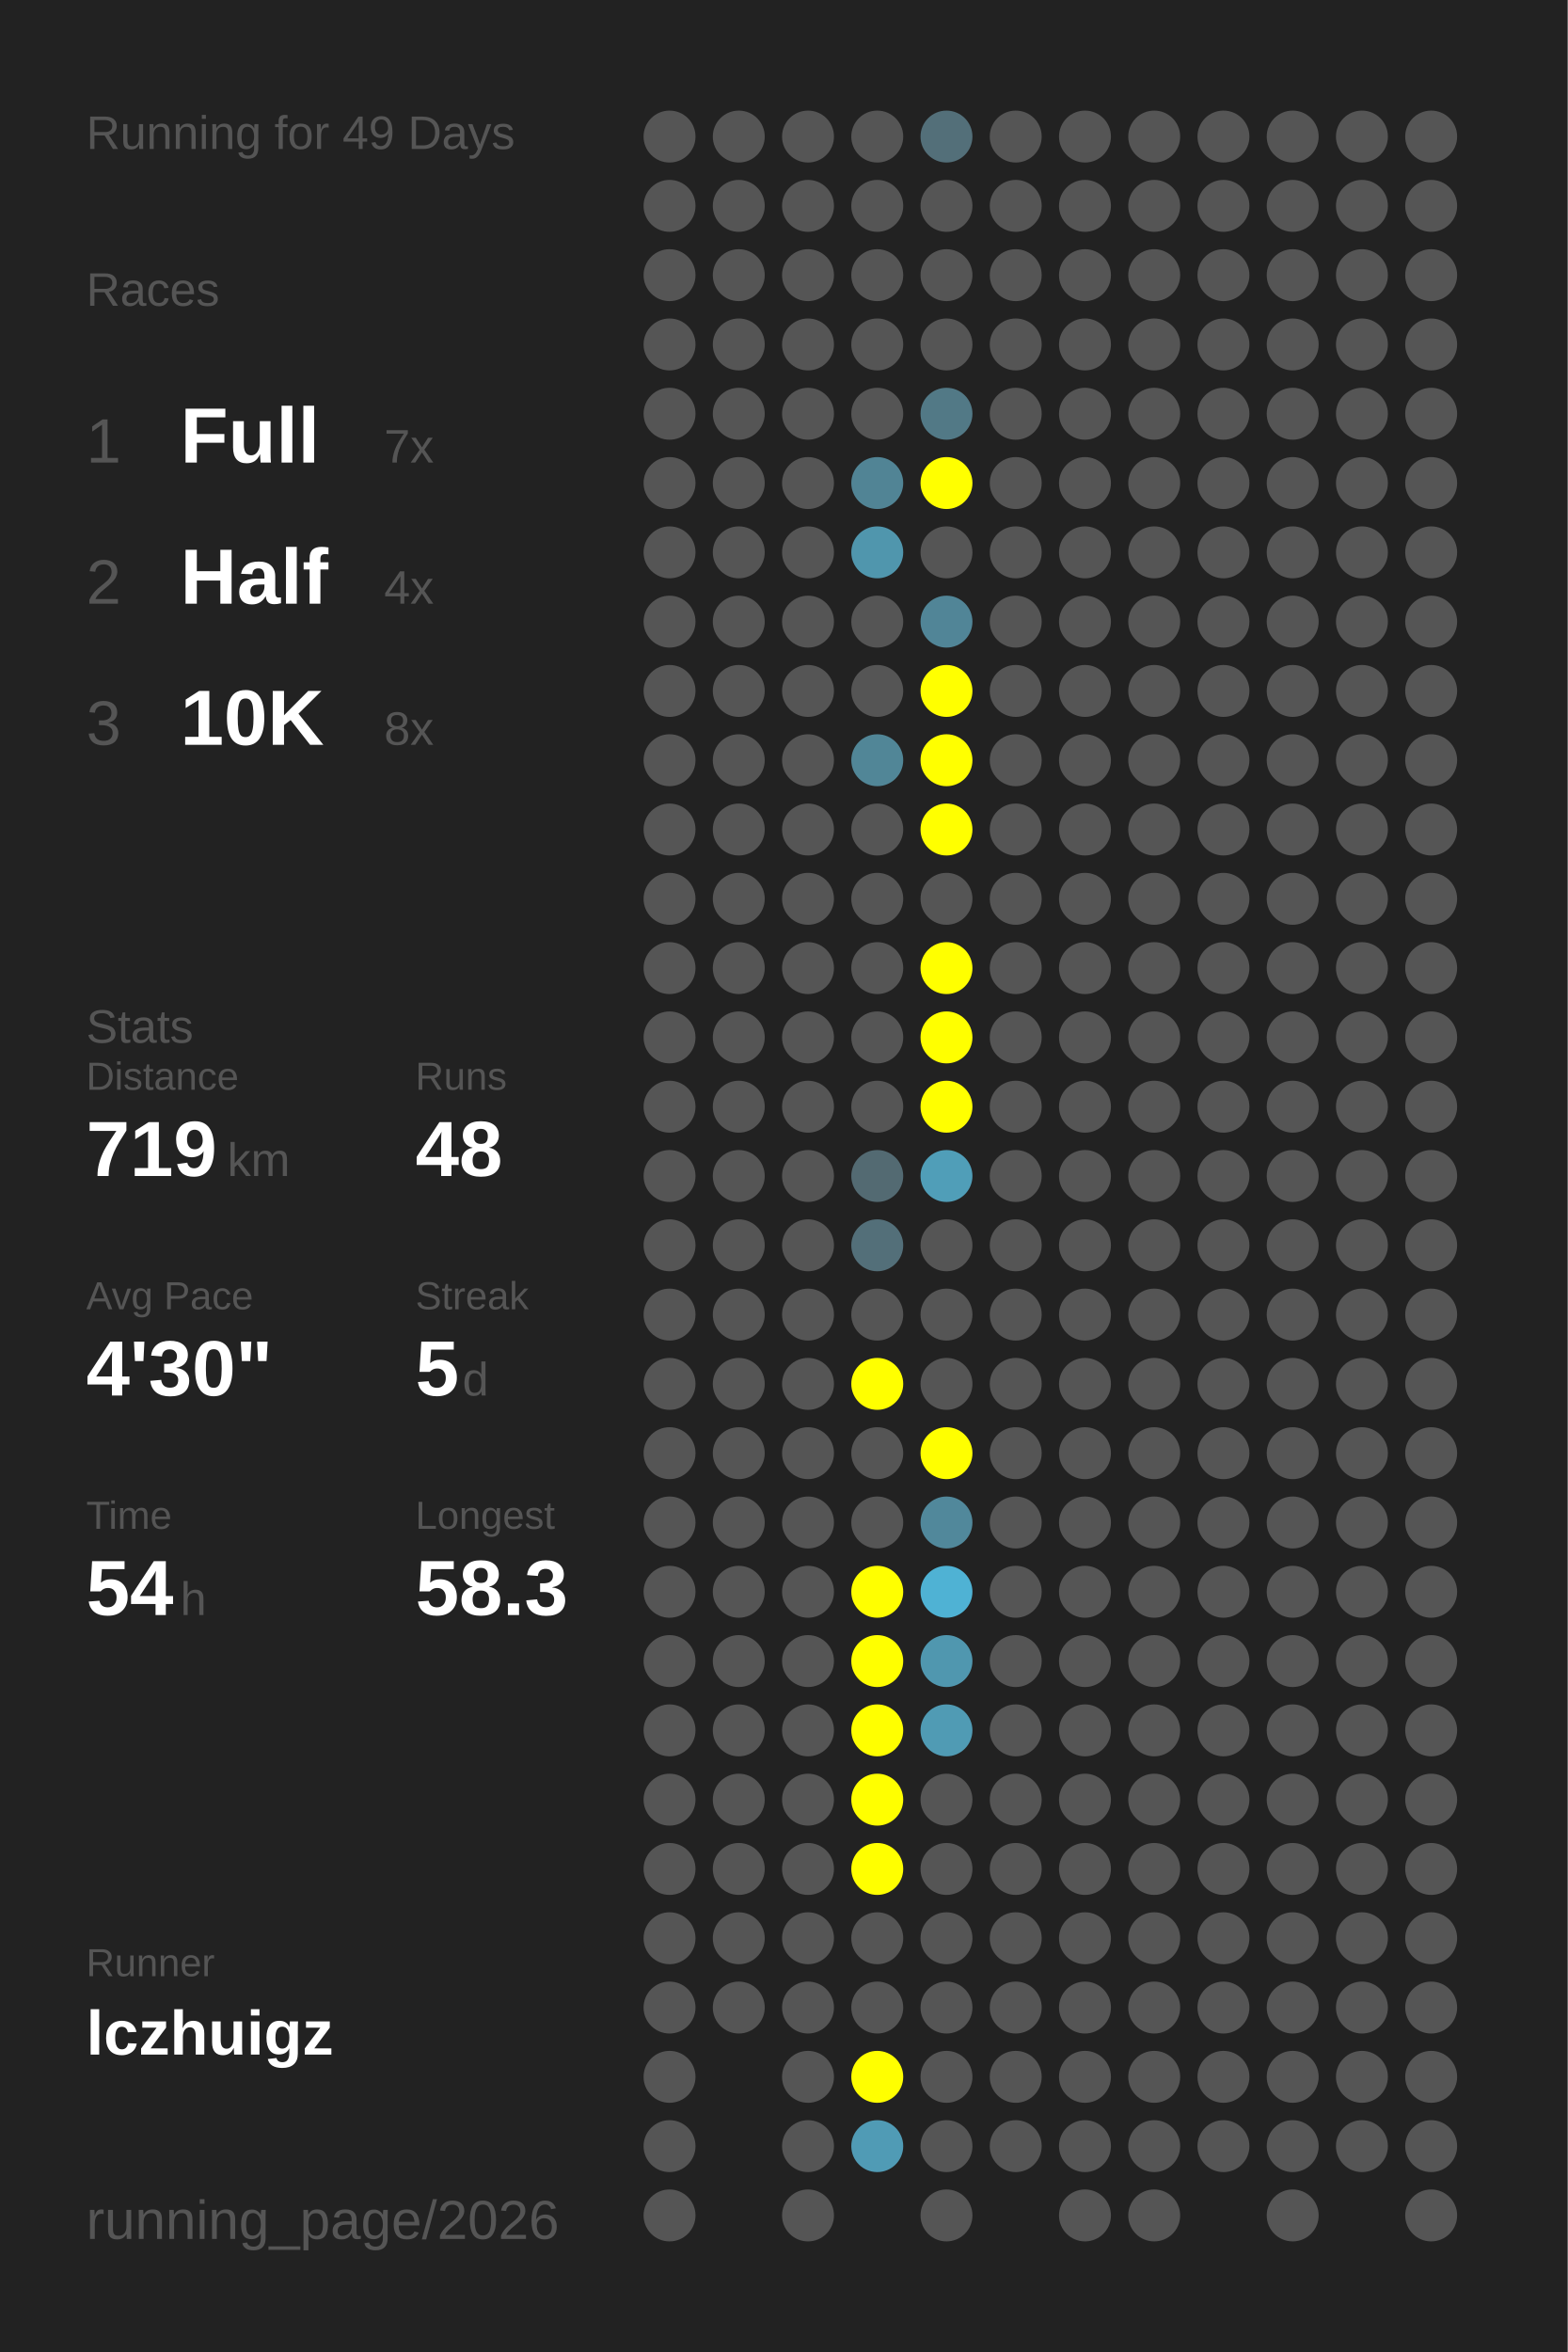
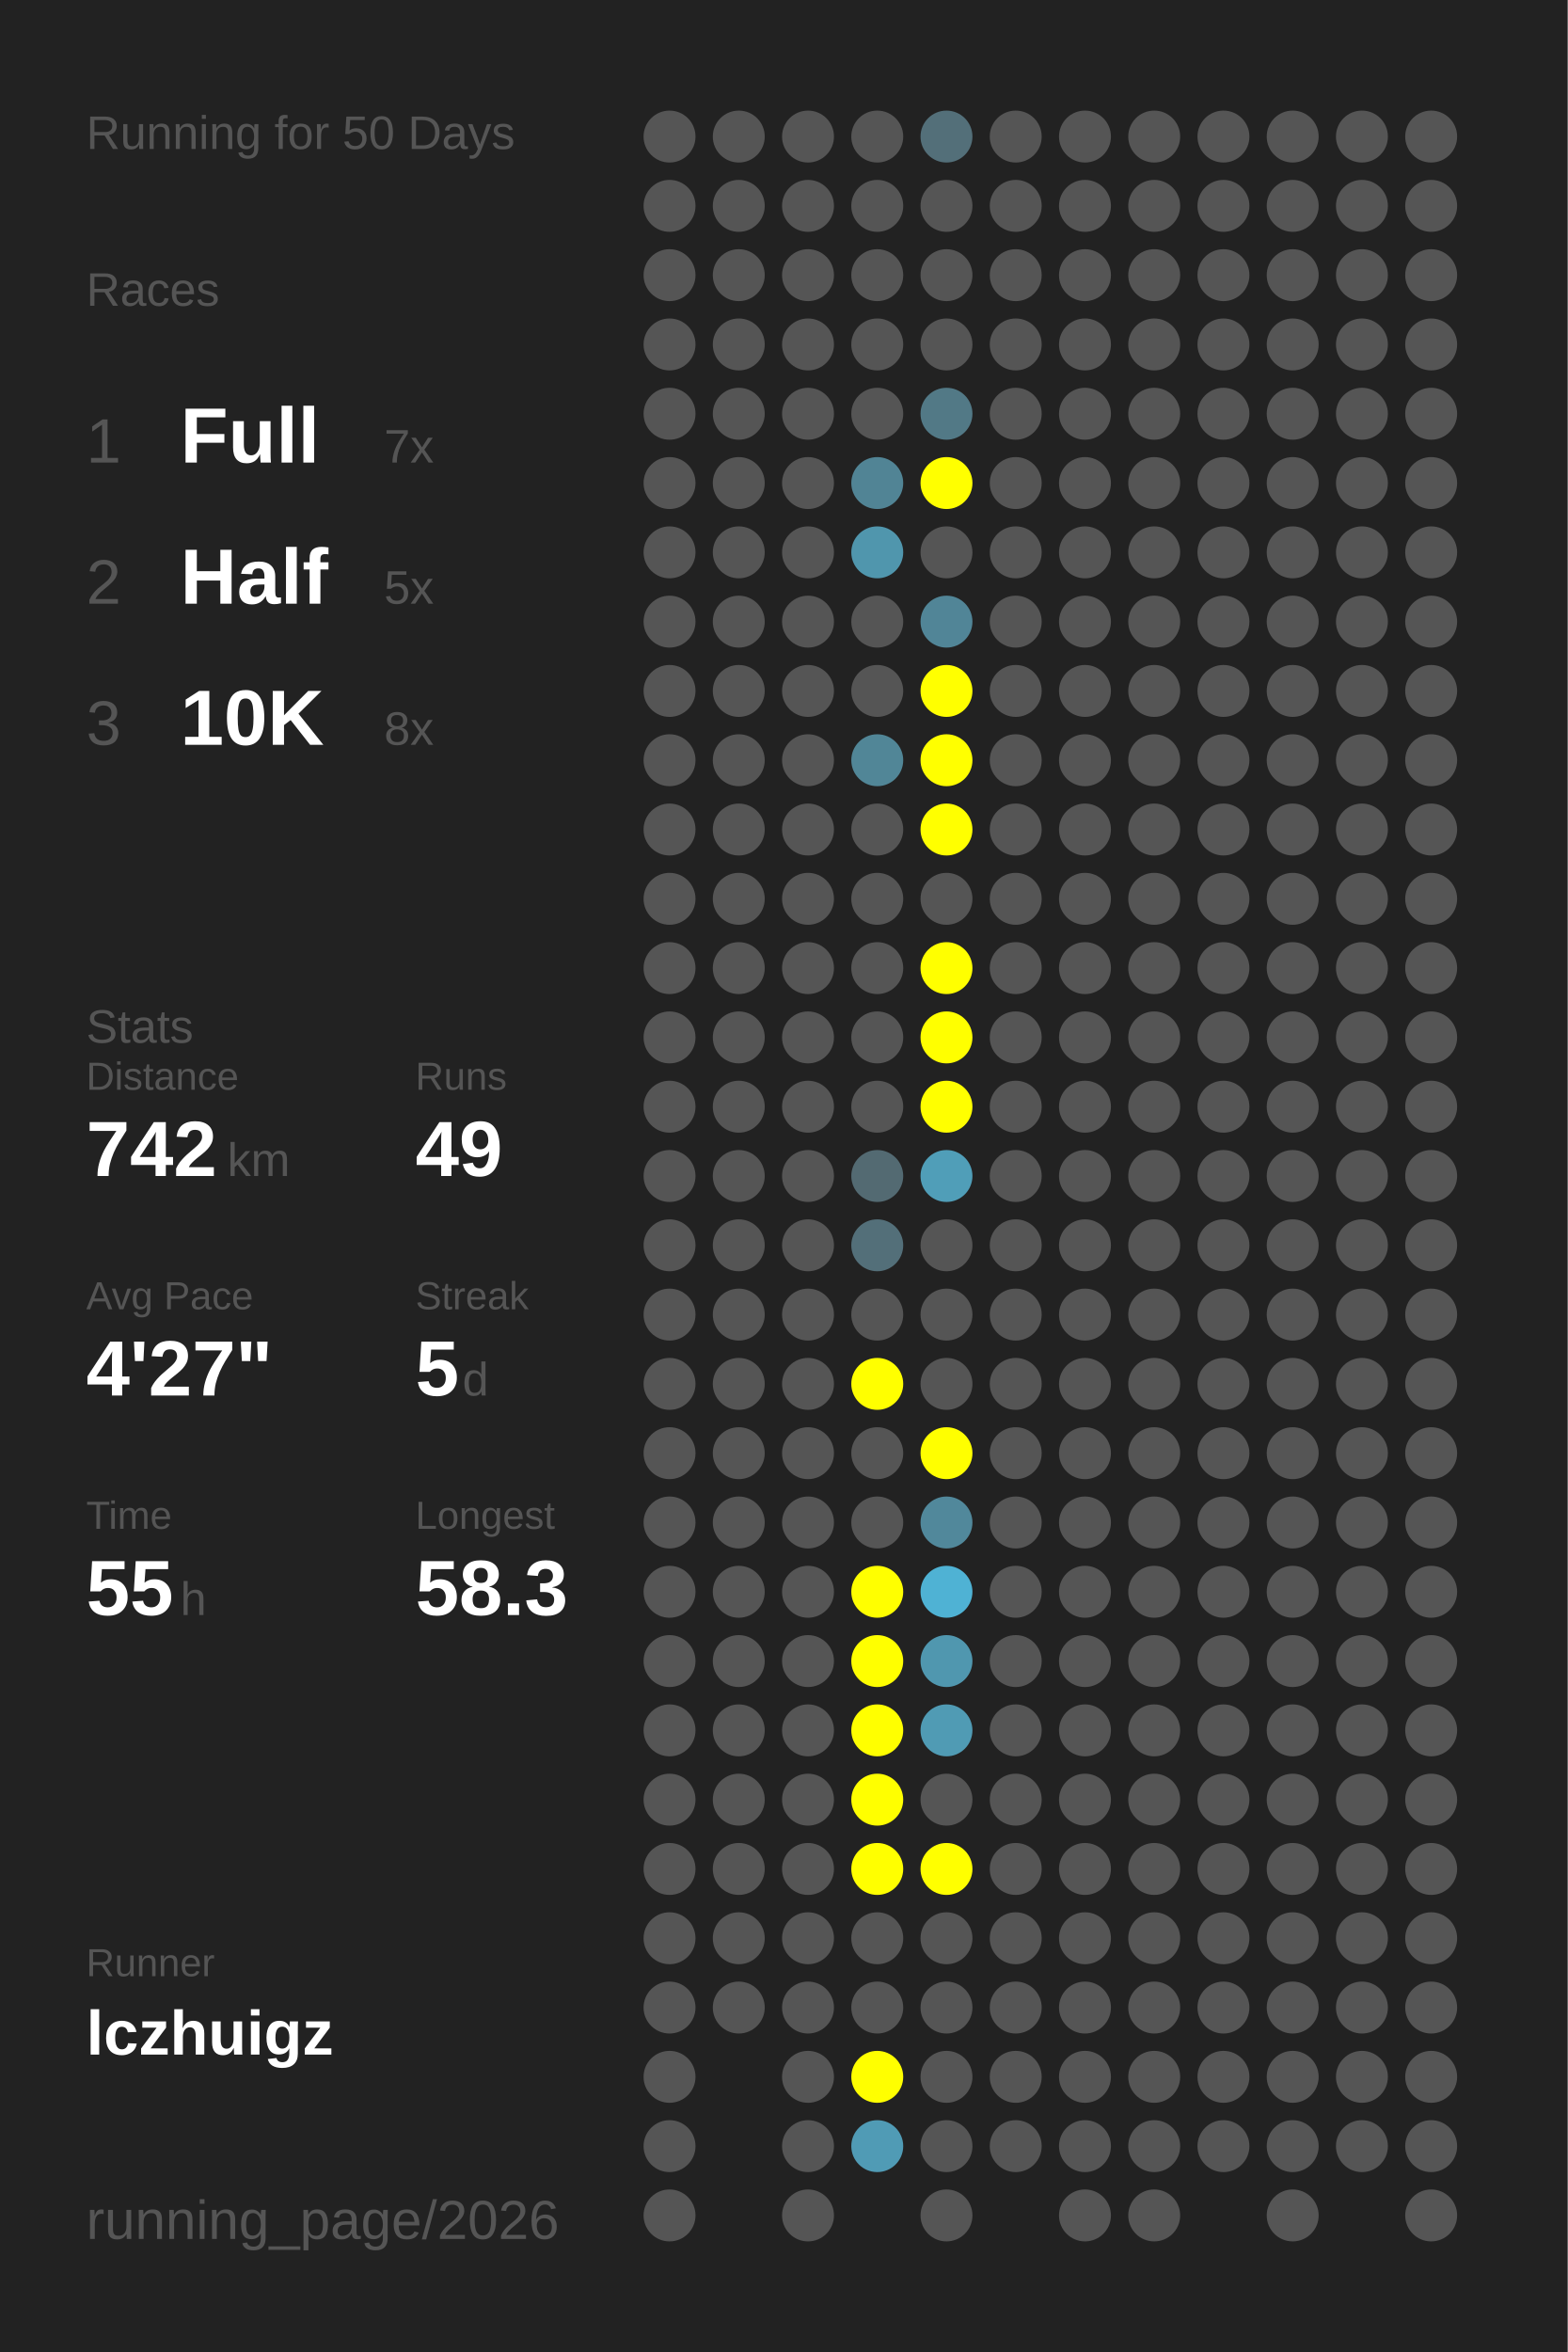
<svg xmlns="http://www.w3.org/2000/svg" baseProfile="full" height="300mm" version="1.1" viewBox="0,0,200,300" width="200mm">
  <defs />
  <rect fill="#222222" height="300" width="200" x="0" y="0" />
-   <text fill="#555555" style="font-size:6px; font-family:Arial;" x="11" y="19">Running for 49 Days</text>
+   <text fill="#555555" style="font-size:6px; font-family:Arial;" x="11" y="19">Running for 50 Days</text>
  <text fill="#555555" style="font-size:6px; font-family:Arial;" x="11" y="39">Races</text>
  <text fill="#555555" style="font-size:8px; font-family:Arial;" x="11" y="59">1</text>
  <text fill="#FFFFFF" style="font-size:10px; font-family:Arial; font-weight:bold;" x="23" y="59">Full</text>
  <text fill="#555555" style="font-size:6px; font-family:Arial;" x="49" y="59">7x</text>
  <text fill="#555555" style="font-size:8px; font-family:Arial;" x="11" y="77">2</text>
  <text fill="#FFFFFF" style="font-size:10px; font-family:Arial; font-weight:bold;" x="23" y="77">Half</text>
-   <text fill="#555555" style="font-size:6px; font-family:Arial;" x="49" y="77">4x</text>
+   <text fill="#555555" style="font-size:6px; font-family:Arial;" x="49" y="77">5x</text>
  <text fill="#555555" style="font-size:8px; font-family:Arial;" x="11" y="95">3</text>
  <text fill="#FFFFFF" style="font-size:10px; font-family:Arial; font-weight:bold;" x="23" y="95">10K</text>
  <text fill="#555555" style="font-size:6px; font-family:Arial;" x="49" y="95">8x</text>
  <text fill="#555555" style="font-size:6px; font-family:Arial;" x="11" y="133">Stats</text>
  <text fill="#555555" style="font-size:5px; font-family:Arial;" x="11" y="139">Distance</text>
-   <text fill="#FFFFFF" style="font-size:10px; font-family:Arial; font-weight:bold;" x="11" y="150">719</text>
+   <text fill="#FFFFFF" style="font-size:10px; font-family:Arial; font-weight:bold;" x="11" y="150">742</text>
  <text fill="#555555" style="font-size:6px; font-family:Arial;" x="29" y="150">km</text>
  <text fill="#555555" style="font-size:5px; font-family:Arial;" x="53" y="139">Runs</text>
-   <text fill="#FFFFFF" style="font-size:10px; font-family:Arial; font-weight:bold;" x="53" y="150">48</text>
+   <text fill="#FFFFFF" style="font-size:10px; font-family:Arial; font-weight:bold;" x="53" y="150">49</text>
  <text fill="#555555" style="font-size:5px; font-family:Arial;" x="11" y="167">Avg Pace</text>
-   <text fill="#FFFFFF" style="font-size:10px; font-family:Arial; font-weight:bold;" x="11" y="178">4'30"</text>
+   <text fill="#FFFFFF" style="font-size:10px; font-family:Arial; font-weight:bold;" x="11" y="178">4'27"</text>
  <text fill="#555555" style="font-size:5px; font-family:Arial;" x="53" y="167">Streak</text>
  <text fill="#FFFFFF" style="font-size:10px; font-family:Arial; font-weight:bold;" x="53" y="178">5</text>
  <text fill="#555555" style="font-size:6px; font-family:Arial;" x="59" y="178">d</text>
  <text fill="#555555" style="font-size:5px; font-family:Arial;" x="11" y="195">Time</text>
-   <text fill="#FFFFFF" style="font-size:10px; font-family:Arial; font-weight:bold;" x="11" y="206">54</text>
+   <text fill="#FFFFFF" style="font-size:10px; font-family:Arial; font-weight:bold;" x="11" y="206">55</text>
  <text fill="#555555" style="font-size:6px; font-family:Arial;" x="23" y="206">h</text>
  <text fill="#555555" style="font-size:5px; font-family:Arial;" x="53" y="195">Longest</text>
  <text fill="#FFFFFF" style="font-size:10px; font-family:Arial; font-weight:bold;" x="53" y="206">58.3</text>
  <text fill="#555555" style="font-size:5px; font-family:Arial;" x="11" y="252.065">Runner</text>
  <text fill="#FFFFFF" style="font-size:8px; font-family:Arial; font-weight:bold;" x="11" y="262.065">lczhuigz</text>
  <text fill="#555555" style="font-size:7px; font-family:Arial;" x="11" y="285.581">running_page/2026</text>
  <circle cx="85.417" cy="17.419" fill="#555555" r="3.312" />
  <circle cx="85.417" cy="26.258" fill="#555555" r="3.312" />
  <circle cx="85.417" cy="35.097" fill="#555555" r="3.312" />
  <circle cx="85.417" cy="43.935" fill="#555555" r="3.312" />
  <circle cx="85.417" cy="52.774" fill="#555555" r="3.312" />
  <circle cx="85.417" cy="61.613" fill="#555555" r="3.312" />
  <circle cx="85.417" cy="70.452" fill="#555555" r="3.312" />
  <circle cx="85.417" cy="79.29" fill="#555555" r="3.312" />
  <circle cx="85.417" cy="88.129" fill="#555555" r="3.312" />
  <circle cx="85.417" cy="96.968" fill="#555555" r="3.312" />
  <circle cx="85.417" cy="105.806" fill="#555555" r="3.312" />
  <circle cx="85.417" cy="114.645" fill="#555555" r="3.312" />
  <circle cx="85.417" cy="123.484" fill="#555555" r="3.312" />
  <circle cx="85.417" cy="132.323" fill="#555555" r="3.312" />
  <circle cx="85.417" cy="141.161" fill="#555555" r="3.312" />
  <circle cx="85.417" cy="150" fill="#555555" r="3.312" />
  <circle cx="85.417" cy="158.839" fill="#555555" r="3.312" />
  <circle cx="85.417" cy="167.677" fill="#555555" r="3.312" />
  <circle cx="85.417" cy="176.516" fill="#555555" r="3.312" />
  <circle cx="85.417" cy="185.355" fill="#555555" r="3.312" />
  <circle cx="85.417" cy="194.194" fill="#555555" r="3.312" />
  <circle cx="85.417" cy="203.032" fill="#555555" r="3.312" />
  <circle cx="85.417" cy="211.871" fill="#555555" r="3.312" />
  <circle cx="85.417" cy="220.71" fill="#555555" r="3.312" />
  <circle cx="85.417" cy="229.548" fill="#555555" r="3.312" />
  <circle cx="85.417" cy="238.387" fill="#555555" r="3.312" />
  <circle cx="85.417" cy="247.226" fill="#555555" r="3.312" />
  <circle cx="85.417" cy="256.065" fill="#555555" r="3.312" />
  <circle cx="85.417" cy="264.903" fill="#555555" r="3.312" />
  <circle cx="85.417" cy="273.742" fill="#555555" r="3.312" />
  <circle cx="85.417" cy="282.581" fill="#555555" r="3.312" />
  <circle cx="94.25" cy="17.419" fill="#555555" r="3.312" />
  <circle cx="94.25" cy="26.258" fill="#555555" r="3.312" />
  <circle cx="94.25" cy="35.097" fill="#555555" r="3.312" />
  <circle cx="94.25" cy="43.935" fill="#555555" r="3.312" />
  <circle cx="94.25" cy="52.774" fill="#555555" r="3.312" />
  <circle cx="94.25" cy="61.613" fill="#555555" r="3.312" />
  <circle cx="94.25" cy="70.452" fill="#555555" r="3.312" />
  <circle cx="94.25" cy="79.29" fill="#555555" r="3.312" />
  <circle cx="94.25" cy="88.129" fill="#555555" r="3.312" />
  <circle cx="94.25" cy="96.968" fill="#555555" r="3.312" />
  <circle cx="94.25" cy="105.806" fill="#555555" r="3.312" />
  <circle cx="94.25" cy="114.645" fill="#555555" r="3.312" />
  <circle cx="94.25" cy="123.484" fill="#555555" r="3.312" />
  <circle cx="94.25" cy="132.323" fill="#555555" r="3.312" />
  <circle cx="94.25" cy="141.161" fill="#555555" r="3.312" />
  <circle cx="94.25" cy="150" fill="#555555" r="3.312" />
  <circle cx="94.25" cy="158.839" fill="#555555" r="3.312" />
  <circle cx="94.25" cy="167.677" fill="#555555" r="3.312" />
  <circle cx="94.25" cy="176.516" fill="#555555" r="3.312" />
  <circle cx="94.25" cy="185.355" fill="#555555" r="3.312" />
  <circle cx="94.25" cy="194.194" fill="#555555" r="3.312" />
  <circle cx="94.25" cy="203.032" fill="#555555" r="3.312" />
  <circle cx="94.25" cy="211.871" fill="#555555" r="3.312" />
  <circle cx="94.25" cy="220.71" fill="#555555" r="3.312" />
  <circle cx="94.25" cy="229.548" fill="#555555" r="3.312" />
  <circle cx="94.25" cy="238.387" fill="#555555" r="3.312" />
  <circle cx="94.25" cy="247.226" fill="#555555" r="3.312" />
  <circle cx="94.25" cy="256.065" fill="#555555" r="3.312" />
  <circle cx="103.083" cy="17.419" fill="#555555" r="3.312" />
  <circle cx="103.083" cy="26.258" fill="#555555" r="3.312" />
  <circle cx="103.083" cy="35.097" fill="#555555" r="3.312" />
  <circle cx="103.083" cy="43.935" fill="#555555" r="3.312" />
  <circle cx="103.083" cy="52.774" fill="#555555" r="3.312" />
  <circle cx="103.083" cy="61.613" fill="#555555" r="3.312" />
  <circle cx="103.083" cy="70.452" fill="#555555" r="3.312" />
  <circle cx="103.083" cy="79.29" fill="#555555" r="3.312" />
  <circle cx="103.083" cy="88.129" fill="#555555" r="3.312" />
  <circle cx="103.083" cy="96.968" fill="#555555" r="3.312" />
  <circle cx="103.083" cy="105.806" fill="#555555" r="3.312" />
  <circle cx="103.083" cy="114.645" fill="#555555" r="3.312" />
  <circle cx="103.083" cy="123.484" fill="#555555" r="3.312" />
  <circle cx="103.083" cy="132.323" fill="#555555" r="3.312" />
  <circle cx="103.083" cy="141.161" fill="#555555" r="3.312" />
  <circle cx="103.083" cy="150" fill="#555555" r="3.312" />
  <circle cx="103.083" cy="158.839" fill="#555555" r="3.312" />
  <circle cx="103.083" cy="167.677" fill="#555555" r="3.312" />
  <circle cx="103.083" cy="176.516" fill="#555555" r="3.312" />
  <circle cx="103.083" cy="185.355" fill="#555555" r="3.312" />
  <circle cx="103.083" cy="194.194" fill="#555555" r="3.312" />
  <circle cx="103.083" cy="203.032" fill="#555555" r="3.312" />
  <circle cx="103.083" cy="211.871" fill="#555555" r="3.312" />
  <circle cx="103.083" cy="220.71" fill="#555555" r="3.312" />
  <circle cx="103.083" cy="229.548" fill="#555555" r="3.312" />
  <circle cx="103.083" cy="238.387" fill="#555555" r="3.312" />
  <circle cx="103.083" cy="247.226" fill="#555555" r="3.312" />
  <circle cx="103.083" cy="256.065" fill="#555555" r="3.312" />
  <circle cx="103.083" cy="264.903" fill="#555555" r="3.312" />
  <circle cx="103.083" cy="273.742" fill="#555555" r="3.312" />
  <circle cx="103.083" cy="282.581" fill="#555555" r="3.312" />
  <circle cx="111.917" cy="17.419" fill="#555555" r="3.312" />
  <circle cx="111.917" cy="26.258" fill="#555555" r="3.312" />
  <circle cx="111.917" cy="35.097" fill="#555555" r="3.312" />
  <circle cx="111.917" cy="43.935" fill="#555555" r="3.312" />
  <circle cx="111.917" cy="52.774" fill="#555555" r="3.312" />
  <circle cx="111.917" cy="61.613" fill="#518495" r="3.312" />
  <circle cx="111.917" cy="70.452" fill="#5096ad" r="3.312" />
  <circle cx="111.917" cy="79.29" fill="#555555" r="3.312" />
  <circle cx="111.917" cy="88.129" fill="#555555" r="3.312" />
  <circle cx="111.917" cy="96.968" fill="#518697" r="3.312" />
  <circle cx="111.917" cy="105.806" fill="#555555" r="3.312" />
  <circle cx="111.917" cy="114.645" fill="#555555" r="3.312" />
  <circle cx="111.917" cy="123.484" fill="#555555" r="3.312" />
  <circle cx="111.917" cy="132.323" fill="#555555" r="3.312" />
  <circle cx="111.917" cy="141.161" fill="#555555" r="3.312" />
  <circle cx="111.917" cy="150" fill="#536a72" r="3.312" />
  <circle cx="111.917" cy="158.839" fill="#536f79" r="3.312" />
  <circle cx="111.917" cy="167.677" fill="#555555" r="3.312" />
  <circle cx="111.917" cy="176.516" fill="#FFFF00" r="3.312" />
  <circle cx="111.917" cy="185.355" fill="#555555" r="3.312" />
  <circle cx="111.917" cy="194.194" fill="#555555" r="3.312" />
  <circle cx="111.917" cy="203.032" fill="#FFFF00" r="3.312" />
  <circle cx="111.917" cy="211.871" fill="#FFFF00" r="3.312" />
  <circle cx="111.917" cy="220.71" fill="#FFFF00" r="3.312" />
  <circle cx="111.917" cy="229.548" fill="#FFFF00" r="3.312" />
  <circle cx="111.917" cy="238.387" fill="#FFFF00" r="3.312" />
  <circle cx="111.917" cy="247.226" fill="#555555" r="3.312" />
  <circle cx="111.917" cy="256.065" fill="#555555" r="3.312" />
  <circle cx="111.917" cy="264.903" fill="#FFFF00" r="3.312" />
  <circle cx="111.917" cy="273.742" fill="#509bb5" r="3.312" />
  <circle cx="120.75" cy="17.419" fill="#536f79" r="3.312" />
  <circle cx="120.75" cy="26.258" fill="#555555" r="3.312" />
  <circle cx="120.75" cy="35.097" fill="#555555" r="3.312" />
  <circle cx="120.75" cy="43.935" fill="#555555" r="3.312" />
  <circle cx="120.75" cy="52.774" fill="#527986" r="3.312" />
  <circle cx="120.75" cy="61.613" fill="#FFFF00" r="3.312" />
  <circle cx="120.75" cy="70.452" fill="#555555" r="3.312" />
  <circle cx="120.75" cy="79.29" fill="#518597" r="3.312" />
  <circle cx="120.75" cy="88.129" fill="#FFFF00" r="3.312" />
  <circle cx="120.75" cy="96.968" fill="#FFFF00" r="3.312" />
  <circle cx="120.75" cy="105.806" fill="#FFFF00" r="3.312" />
  <circle cx="120.75" cy="114.645" fill="#555555" r="3.312" />
  <circle cx="120.75" cy="123.484" fill="#FFFF00" r="3.312" />
  <circle cx="120.75" cy="132.323" fill="#FFFF00" r="3.312" />
  <circle cx="120.75" cy="141.161" fill="#FFFF00" r="3.312" />
  <circle cx="120.75" cy="150" fill="#509eb8" r="3.312" />
  <circle cx="120.75" cy="158.839" fill="#555555" r="3.312" />
  <circle cx="120.75" cy="167.677" fill="#555555" r="3.312" />
  <circle cx="120.75" cy="176.516" fill="#555555" r="3.312" />
  <circle cx="120.75" cy="185.355" fill="#FFFF00" r="3.312" />
  <circle cx="120.75" cy="194.194" fill="#51889b" r="3.312" />
  <circle cx="120.75" cy="203.032" fill="#4fb2d4" r="3.312" />
  <circle cx="120.75" cy="211.871" fill="#5097af" r="3.312" />
  <circle cx="120.75" cy="220.71" fill="#509bb4" r="3.312" />
  <circle cx="120.75" cy="229.548" fill="#555555" r="3.312" />
-   <circle cx="120.75" cy="238.387" fill="#555555" r="3.312" />
+   <circle cx="120.75" cy="238.387" fill="#FFFF00" r="3.312" />
  <circle cx="120.75" cy="247.226" fill="#555555" r="3.312" />
  <circle cx="120.75" cy="256.065" fill="#555555" r="3.312" />
  <circle cx="120.75" cy="264.903" fill="#555555" r="3.312" />
  <circle cx="120.75" cy="273.742" fill="#555555" r="3.312" />
  <circle cx="120.75" cy="282.581" fill="#555555" r="3.312" />
  <circle cx="129.583" cy="17.419" fill="#555555" r="3.312" />
  <circle cx="129.583" cy="26.258" fill="#555555" r="3.312" />
  <circle cx="129.583" cy="35.097" fill="#555555" r="3.312" />
  <circle cx="129.583" cy="43.935" fill="#555555" r="3.312" />
  <circle cx="129.583" cy="52.774" fill="#555555" r="3.312" />
  <circle cx="129.583" cy="61.613" fill="#555555" r="3.312" />
  <circle cx="129.583" cy="70.452" fill="#555555" r="3.312" />
  <circle cx="129.583" cy="79.29" fill="#555555" r="3.312" />
  <circle cx="129.583" cy="88.129" fill="#555555" r="3.312" />
  <circle cx="129.583" cy="96.968" fill="#555555" r="3.312" />
  <circle cx="129.583" cy="105.806" fill="#555555" r="3.312" />
  <circle cx="129.583" cy="114.645" fill="#555555" r="3.312" />
  <circle cx="129.583" cy="123.484" fill="#555555" r="3.312" />
  <circle cx="129.583" cy="132.323" fill="#555555" r="3.312" />
  <circle cx="129.583" cy="141.161" fill="#555555" r="3.312" />
  <circle cx="129.583" cy="150" fill="#555555" r="3.312" />
  <circle cx="129.583" cy="158.839" fill="#555555" r="3.312" />
  <circle cx="129.583" cy="167.677" fill="#555555" r="3.312" />
  <circle cx="129.583" cy="176.516" fill="#555555" r="3.312" />
  <circle cx="129.583" cy="185.355" fill="#555555" r="3.312" />
  <circle cx="129.583" cy="194.194" fill="#555555" r="3.312" />
  <circle cx="129.583" cy="203.032" fill="#555555" r="3.312" />
  <circle cx="129.583" cy="211.871" fill="#555555" r="3.312" />
  <circle cx="129.583" cy="220.71" fill="#555555" r="3.312" />
  <circle cx="129.583" cy="229.548" fill="#555555" r="3.312" />
  <circle cx="129.583" cy="238.387" fill="#555555" r="3.312" />
  <circle cx="129.583" cy="247.226" fill="#555555" r="3.312" />
  <circle cx="129.583" cy="256.065" fill="#555555" r="3.312" />
  <circle cx="129.583" cy="264.903" fill="#555555" r="3.312" />
  <circle cx="129.583" cy="273.742" fill="#555555" r="3.312" />
  <circle cx="138.417" cy="17.419" fill="#555555" r="3.312" />
  <circle cx="138.417" cy="26.258" fill="#555555" r="3.312" />
  <circle cx="138.417" cy="35.097" fill="#555555" r="3.312" />
  <circle cx="138.417" cy="43.935" fill="#555555" r="3.312" />
  <circle cx="138.417" cy="52.774" fill="#555555" r="3.312" />
  <circle cx="138.417" cy="61.613" fill="#555555" r="3.312" />
  <circle cx="138.417" cy="70.452" fill="#555555" r="3.312" />
  <circle cx="138.417" cy="79.29" fill="#555555" r="3.312" />
  <circle cx="138.417" cy="88.129" fill="#555555" r="3.312" />
  <circle cx="138.417" cy="96.968" fill="#555555" r="3.312" />
  <circle cx="138.417" cy="105.806" fill="#555555" r="3.312" />
  <circle cx="138.417" cy="114.645" fill="#555555" r="3.312" />
  <circle cx="138.417" cy="123.484" fill="#555555" r="3.312" />
  <circle cx="138.417" cy="132.323" fill="#555555" r="3.312" />
  <circle cx="138.417" cy="141.161" fill="#555555" r="3.312" />
  <circle cx="138.417" cy="150" fill="#555555" r="3.312" />
  <circle cx="138.417" cy="158.839" fill="#555555" r="3.312" />
  <circle cx="138.417" cy="167.677" fill="#555555" r="3.312" />
  <circle cx="138.417" cy="176.516" fill="#555555" r="3.312" />
  <circle cx="138.417" cy="185.355" fill="#555555" r="3.312" />
  <circle cx="138.417" cy="194.194" fill="#555555" r="3.312" />
  <circle cx="138.417" cy="203.032" fill="#555555" r="3.312" />
  <circle cx="138.417" cy="211.871" fill="#555555" r="3.312" />
  <circle cx="138.417" cy="220.71" fill="#555555" r="3.312" />
  <circle cx="138.417" cy="229.548" fill="#555555" r="3.312" />
  <circle cx="138.417" cy="238.387" fill="#555555" r="3.312" />
  <circle cx="138.417" cy="247.226" fill="#555555" r="3.312" />
  <circle cx="138.417" cy="256.065" fill="#555555" r="3.312" />
  <circle cx="138.417" cy="264.903" fill="#555555" r="3.312" />
  <circle cx="138.417" cy="273.742" fill="#555555" r="3.312" />
  <circle cx="138.417" cy="282.581" fill="#555555" r="3.312" />
  <circle cx="147.25" cy="17.419" fill="#555555" r="3.312" />
  <circle cx="147.25" cy="26.258" fill="#555555" r="3.312" />
  <circle cx="147.25" cy="35.097" fill="#555555" r="3.312" />
  <circle cx="147.25" cy="43.935" fill="#555555" r="3.312" />
  <circle cx="147.25" cy="52.774" fill="#555555" r="3.312" />
  <circle cx="147.25" cy="61.613" fill="#555555" r="3.312" />
  <circle cx="147.25" cy="70.452" fill="#555555" r="3.312" />
  <circle cx="147.25" cy="79.29" fill="#555555" r="3.312" />
  <circle cx="147.25" cy="88.129" fill="#555555" r="3.312" />
  <circle cx="147.25" cy="96.968" fill="#555555" r="3.312" />
  <circle cx="147.25" cy="105.806" fill="#555555" r="3.312" />
  <circle cx="147.25" cy="114.645" fill="#555555" r="3.312" />
  <circle cx="147.25" cy="123.484" fill="#555555" r="3.312" />
  <circle cx="147.25" cy="132.323" fill="#555555" r="3.312" />
  <circle cx="147.25" cy="141.161" fill="#555555" r="3.312" />
  <circle cx="147.25" cy="150" fill="#555555" r="3.312" />
  <circle cx="147.25" cy="158.839" fill="#555555" r="3.312" />
  <circle cx="147.25" cy="167.677" fill="#555555" r="3.312" />
  <circle cx="147.25" cy="176.516" fill="#555555" r="3.312" />
  <circle cx="147.25" cy="185.355" fill="#555555" r="3.312" />
  <circle cx="147.25" cy="194.194" fill="#555555" r="3.312" />
  <circle cx="147.25" cy="203.032" fill="#555555" r="3.312" />
  <circle cx="147.25" cy="211.871" fill="#555555" r="3.312" />
  <circle cx="147.25" cy="220.71" fill="#555555" r="3.312" />
  <circle cx="147.25" cy="229.548" fill="#555555" r="3.312" />
  <circle cx="147.25" cy="238.387" fill="#555555" r="3.312" />
  <circle cx="147.25" cy="247.226" fill="#555555" r="3.312" />
  <circle cx="147.25" cy="256.065" fill="#555555" r="3.312" />
  <circle cx="147.25" cy="264.903" fill="#555555" r="3.312" />
  <circle cx="147.25" cy="273.742" fill="#555555" r="3.312" />
  <circle cx="147.25" cy="282.581" fill="#555555" r="3.312" />
  <circle cx="156.083" cy="17.419" fill="#555555" r="3.312" />
  <circle cx="156.083" cy="26.258" fill="#555555" r="3.312" />
  <circle cx="156.083" cy="35.097" fill="#555555" r="3.312" />
  <circle cx="156.083" cy="43.935" fill="#555555" r="3.312" />
  <circle cx="156.083" cy="52.774" fill="#555555" r="3.312" />
  <circle cx="156.083" cy="61.613" fill="#555555" r="3.312" />
  <circle cx="156.083" cy="70.452" fill="#555555" r="3.312" />
  <circle cx="156.083" cy="79.29" fill="#555555" r="3.312" />
  <circle cx="156.083" cy="88.129" fill="#555555" r="3.312" />
  <circle cx="156.083" cy="96.968" fill="#555555" r="3.312" />
  <circle cx="156.083" cy="105.806" fill="#555555" r="3.312" />
  <circle cx="156.083" cy="114.645" fill="#555555" r="3.312" />
  <circle cx="156.083" cy="123.484" fill="#555555" r="3.312" />
  <circle cx="156.083" cy="132.323" fill="#555555" r="3.312" />
  <circle cx="156.083" cy="141.161" fill="#555555" r="3.312" />
  <circle cx="156.083" cy="150" fill="#555555" r="3.312" />
  <circle cx="156.083" cy="158.839" fill="#555555" r="3.312" />
  <circle cx="156.083" cy="167.677" fill="#555555" r="3.312" />
  <circle cx="156.083" cy="176.516" fill="#555555" r="3.312" />
  <circle cx="156.083" cy="185.355" fill="#555555" r="3.312" />
  <circle cx="156.083" cy="194.194" fill="#555555" r="3.312" />
  <circle cx="156.083" cy="203.032" fill="#555555" r="3.312" />
  <circle cx="156.083" cy="211.871" fill="#555555" r="3.312" />
  <circle cx="156.083" cy="220.71" fill="#555555" r="3.312" />
  <circle cx="156.083" cy="229.548" fill="#555555" r="3.312" />
  <circle cx="156.083" cy="238.387" fill="#555555" r="3.312" />
  <circle cx="156.083" cy="247.226" fill="#555555" r="3.312" />
  <circle cx="156.083" cy="256.065" fill="#555555" r="3.312" />
  <circle cx="156.083" cy="264.903" fill="#555555" r="3.312" />
  <circle cx="156.083" cy="273.742" fill="#555555" r="3.312" />
  <circle cx="164.917" cy="17.419" fill="#555555" r="3.312" />
  <circle cx="164.917" cy="26.258" fill="#555555" r="3.312" />
  <circle cx="164.917" cy="35.097" fill="#555555" r="3.312" />
  <circle cx="164.917" cy="43.935" fill="#555555" r="3.312" />
  <circle cx="164.917" cy="52.774" fill="#555555" r="3.312" />
  <circle cx="164.917" cy="61.613" fill="#555555" r="3.312" />
  <circle cx="164.917" cy="70.452" fill="#555555" r="3.312" />
  <circle cx="164.917" cy="79.29" fill="#555555" r="3.312" />
  <circle cx="164.917" cy="88.129" fill="#555555" r="3.312" />
  <circle cx="164.917" cy="96.968" fill="#555555" r="3.312" />
  <circle cx="164.917" cy="105.806" fill="#555555" r="3.312" />
  <circle cx="164.917" cy="114.645" fill="#555555" r="3.312" />
  <circle cx="164.917" cy="123.484" fill="#555555" r="3.312" />
  <circle cx="164.917" cy="132.323" fill="#555555" r="3.312" />
  <circle cx="164.917" cy="141.161" fill="#555555" r="3.312" />
  <circle cx="164.917" cy="150" fill="#555555" r="3.312" />
  <circle cx="164.917" cy="158.839" fill="#555555" r="3.312" />
  <circle cx="164.917" cy="167.677" fill="#555555" r="3.312" />
  <circle cx="164.917" cy="176.516" fill="#555555" r="3.312" />
  <circle cx="164.917" cy="185.355" fill="#555555" r="3.312" />
  <circle cx="164.917" cy="194.194" fill="#555555" r="3.312" />
  <circle cx="164.917" cy="203.032" fill="#555555" r="3.312" />
  <circle cx="164.917" cy="211.871" fill="#555555" r="3.312" />
  <circle cx="164.917" cy="220.71" fill="#555555" r="3.312" />
  <circle cx="164.917" cy="229.548" fill="#555555" r="3.312" />
  <circle cx="164.917" cy="238.387" fill="#555555" r="3.312" />
  <circle cx="164.917" cy="247.226" fill="#555555" r="3.312" />
  <circle cx="164.917" cy="256.065" fill="#555555" r="3.312" />
  <circle cx="164.917" cy="264.903" fill="#555555" r="3.312" />
  <circle cx="164.917" cy="273.742" fill="#555555" r="3.312" />
  <circle cx="164.917" cy="282.581" fill="#555555" r="3.312" />
  <circle cx="173.75" cy="17.419" fill="#555555" r="3.312" />
  <circle cx="173.75" cy="26.258" fill="#555555" r="3.312" />
  <circle cx="173.75" cy="35.097" fill="#555555" r="3.312" />
  <circle cx="173.75" cy="43.935" fill="#555555" r="3.312" />
  <circle cx="173.75" cy="52.774" fill="#555555" r="3.312" />
  <circle cx="173.75" cy="61.613" fill="#555555" r="3.312" />
  <circle cx="173.75" cy="70.452" fill="#555555" r="3.312" />
  <circle cx="173.75" cy="79.29" fill="#555555" r="3.312" />
  <circle cx="173.75" cy="88.129" fill="#555555" r="3.312" />
  <circle cx="173.75" cy="96.968" fill="#555555" r="3.312" />
  <circle cx="173.75" cy="105.806" fill="#555555" r="3.312" />
  <circle cx="173.75" cy="114.645" fill="#555555" r="3.312" />
  <circle cx="173.75" cy="123.484" fill="#555555" r="3.312" />
  <circle cx="173.75" cy="132.323" fill="#555555" r="3.312" />
  <circle cx="173.75" cy="141.161" fill="#555555" r="3.312" />
  <circle cx="173.75" cy="150" fill="#555555" r="3.312" />
  <circle cx="173.75" cy="158.839" fill="#555555" r="3.312" />
  <circle cx="173.75" cy="167.677" fill="#555555" r="3.312" />
  <circle cx="173.75" cy="176.516" fill="#555555" r="3.312" />
  <circle cx="173.75" cy="185.355" fill="#555555" r="3.312" />
  <circle cx="173.75" cy="194.194" fill="#555555" r="3.312" />
  <circle cx="173.75" cy="203.032" fill="#555555" r="3.312" />
  <circle cx="173.75" cy="211.871" fill="#555555" r="3.312" />
  <circle cx="173.75" cy="220.71" fill="#555555" r="3.312" />
  <circle cx="173.75" cy="229.548" fill="#555555" r="3.312" />
  <circle cx="173.75" cy="238.387" fill="#555555" r="3.312" />
  <circle cx="173.75" cy="247.226" fill="#555555" r="3.312" />
  <circle cx="173.75" cy="256.065" fill="#555555" r="3.312" />
  <circle cx="173.75" cy="264.903" fill="#555555" r="3.312" />
  <circle cx="173.75" cy="273.742" fill="#555555" r="3.312" />
  <circle cx="182.583" cy="17.419" fill="#555555" r="3.312" />
  <circle cx="182.583" cy="26.258" fill="#555555" r="3.312" />
  <circle cx="182.583" cy="35.097" fill="#555555" r="3.312" />
  <circle cx="182.583" cy="43.935" fill="#555555" r="3.312" />
  <circle cx="182.583" cy="52.774" fill="#555555" r="3.312" />
  <circle cx="182.583" cy="61.613" fill="#555555" r="3.312" />
  <circle cx="182.583" cy="70.452" fill="#555555" r="3.312" />
  <circle cx="182.583" cy="79.29" fill="#555555" r="3.312" />
  <circle cx="182.583" cy="88.129" fill="#555555" r="3.312" />
  <circle cx="182.583" cy="96.968" fill="#555555" r="3.312" />
  <circle cx="182.583" cy="105.806" fill="#555555" r="3.312" />
  <circle cx="182.583" cy="114.645" fill="#555555" r="3.312" />
  <circle cx="182.583" cy="123.484" fill="#555555" r="3.312" />
  <circle cx="182.583" cy="132.323" fill="#555555" r="3.312" />
  <circle cx="182.583" cy="141.161" fill="#555555" r="3.312" />
  <circle cx="182.583" cy="150" fill="#555555" r="3.312" />
  <circle cx="182.583" cy="158.839" fill="#555555" r="3.312" />
  <circle cx="182.583" cy="167.677" fill="#555555" r="3.312" />
  <circle cx="182.583" cy="176.516" fill="#555555" r="3.312" />
  <circle cx="182.583" cy="185.355" fill="#555555" r="3.312" />
  <circle cx="182.583" cy="194.194" fill="#555555" r="3.312" />
  <circle cx="182.583" cy="203.032" fill="#555555" r="3.312" />
  <circle cx="182.583" cy="211.871" fill="#555555" r="3.312" />
  <circle cx="182.583" cy="220.71" fill="#555555" r="3.312" />
  <circle cx="182.583" cy="229.548" fill="#555555" r="3.312" />
  <circle cx="182.583" cy="238.387" fill="#555555" r="3.312" />
  <circle cx="182.583" cy="247.226" fill="#555555" r="3.312" />
  <circle cx="182.583" cy="256.065" fill="#555555" r="3.312" />
  <circle cx="182.583" cy="264.903" fill="#555555" r="3.312" />
  <circle cx="182.583" cy="273.742" fill="#555555" r="3.312" />
  <circle cx="182.583" cy="282.581" fill="#555555" r="3.312" />
</svg>
